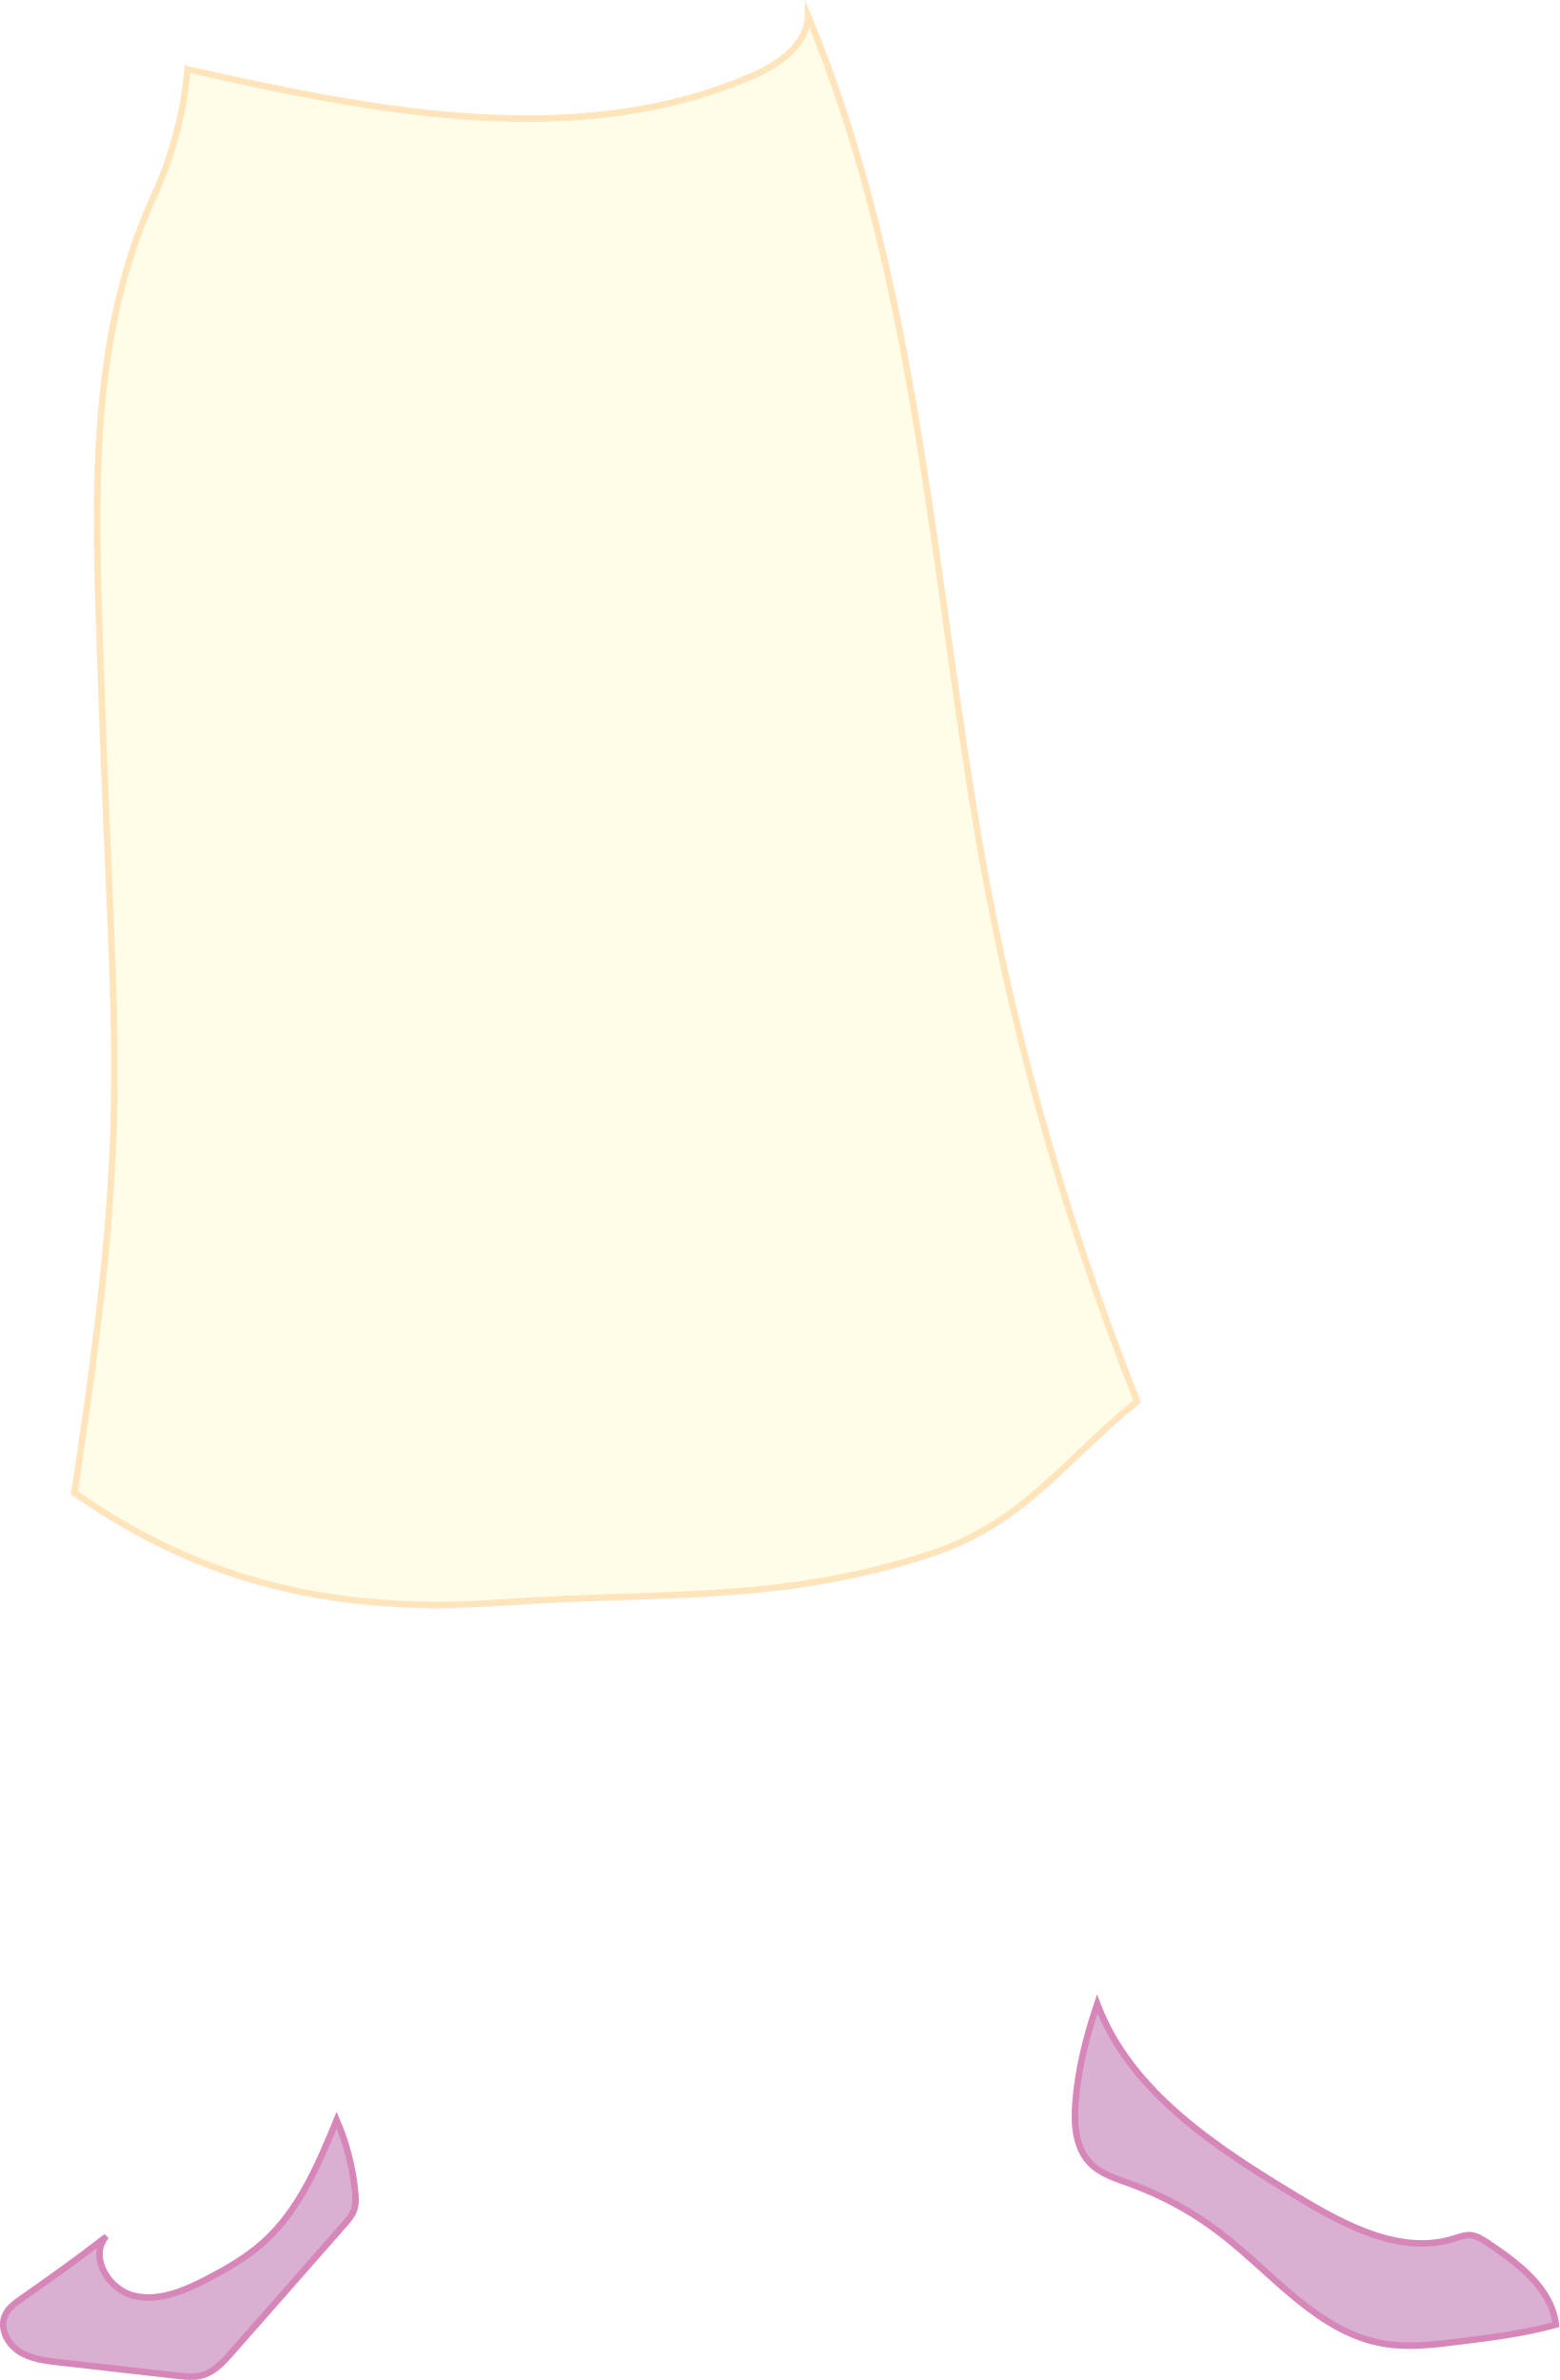
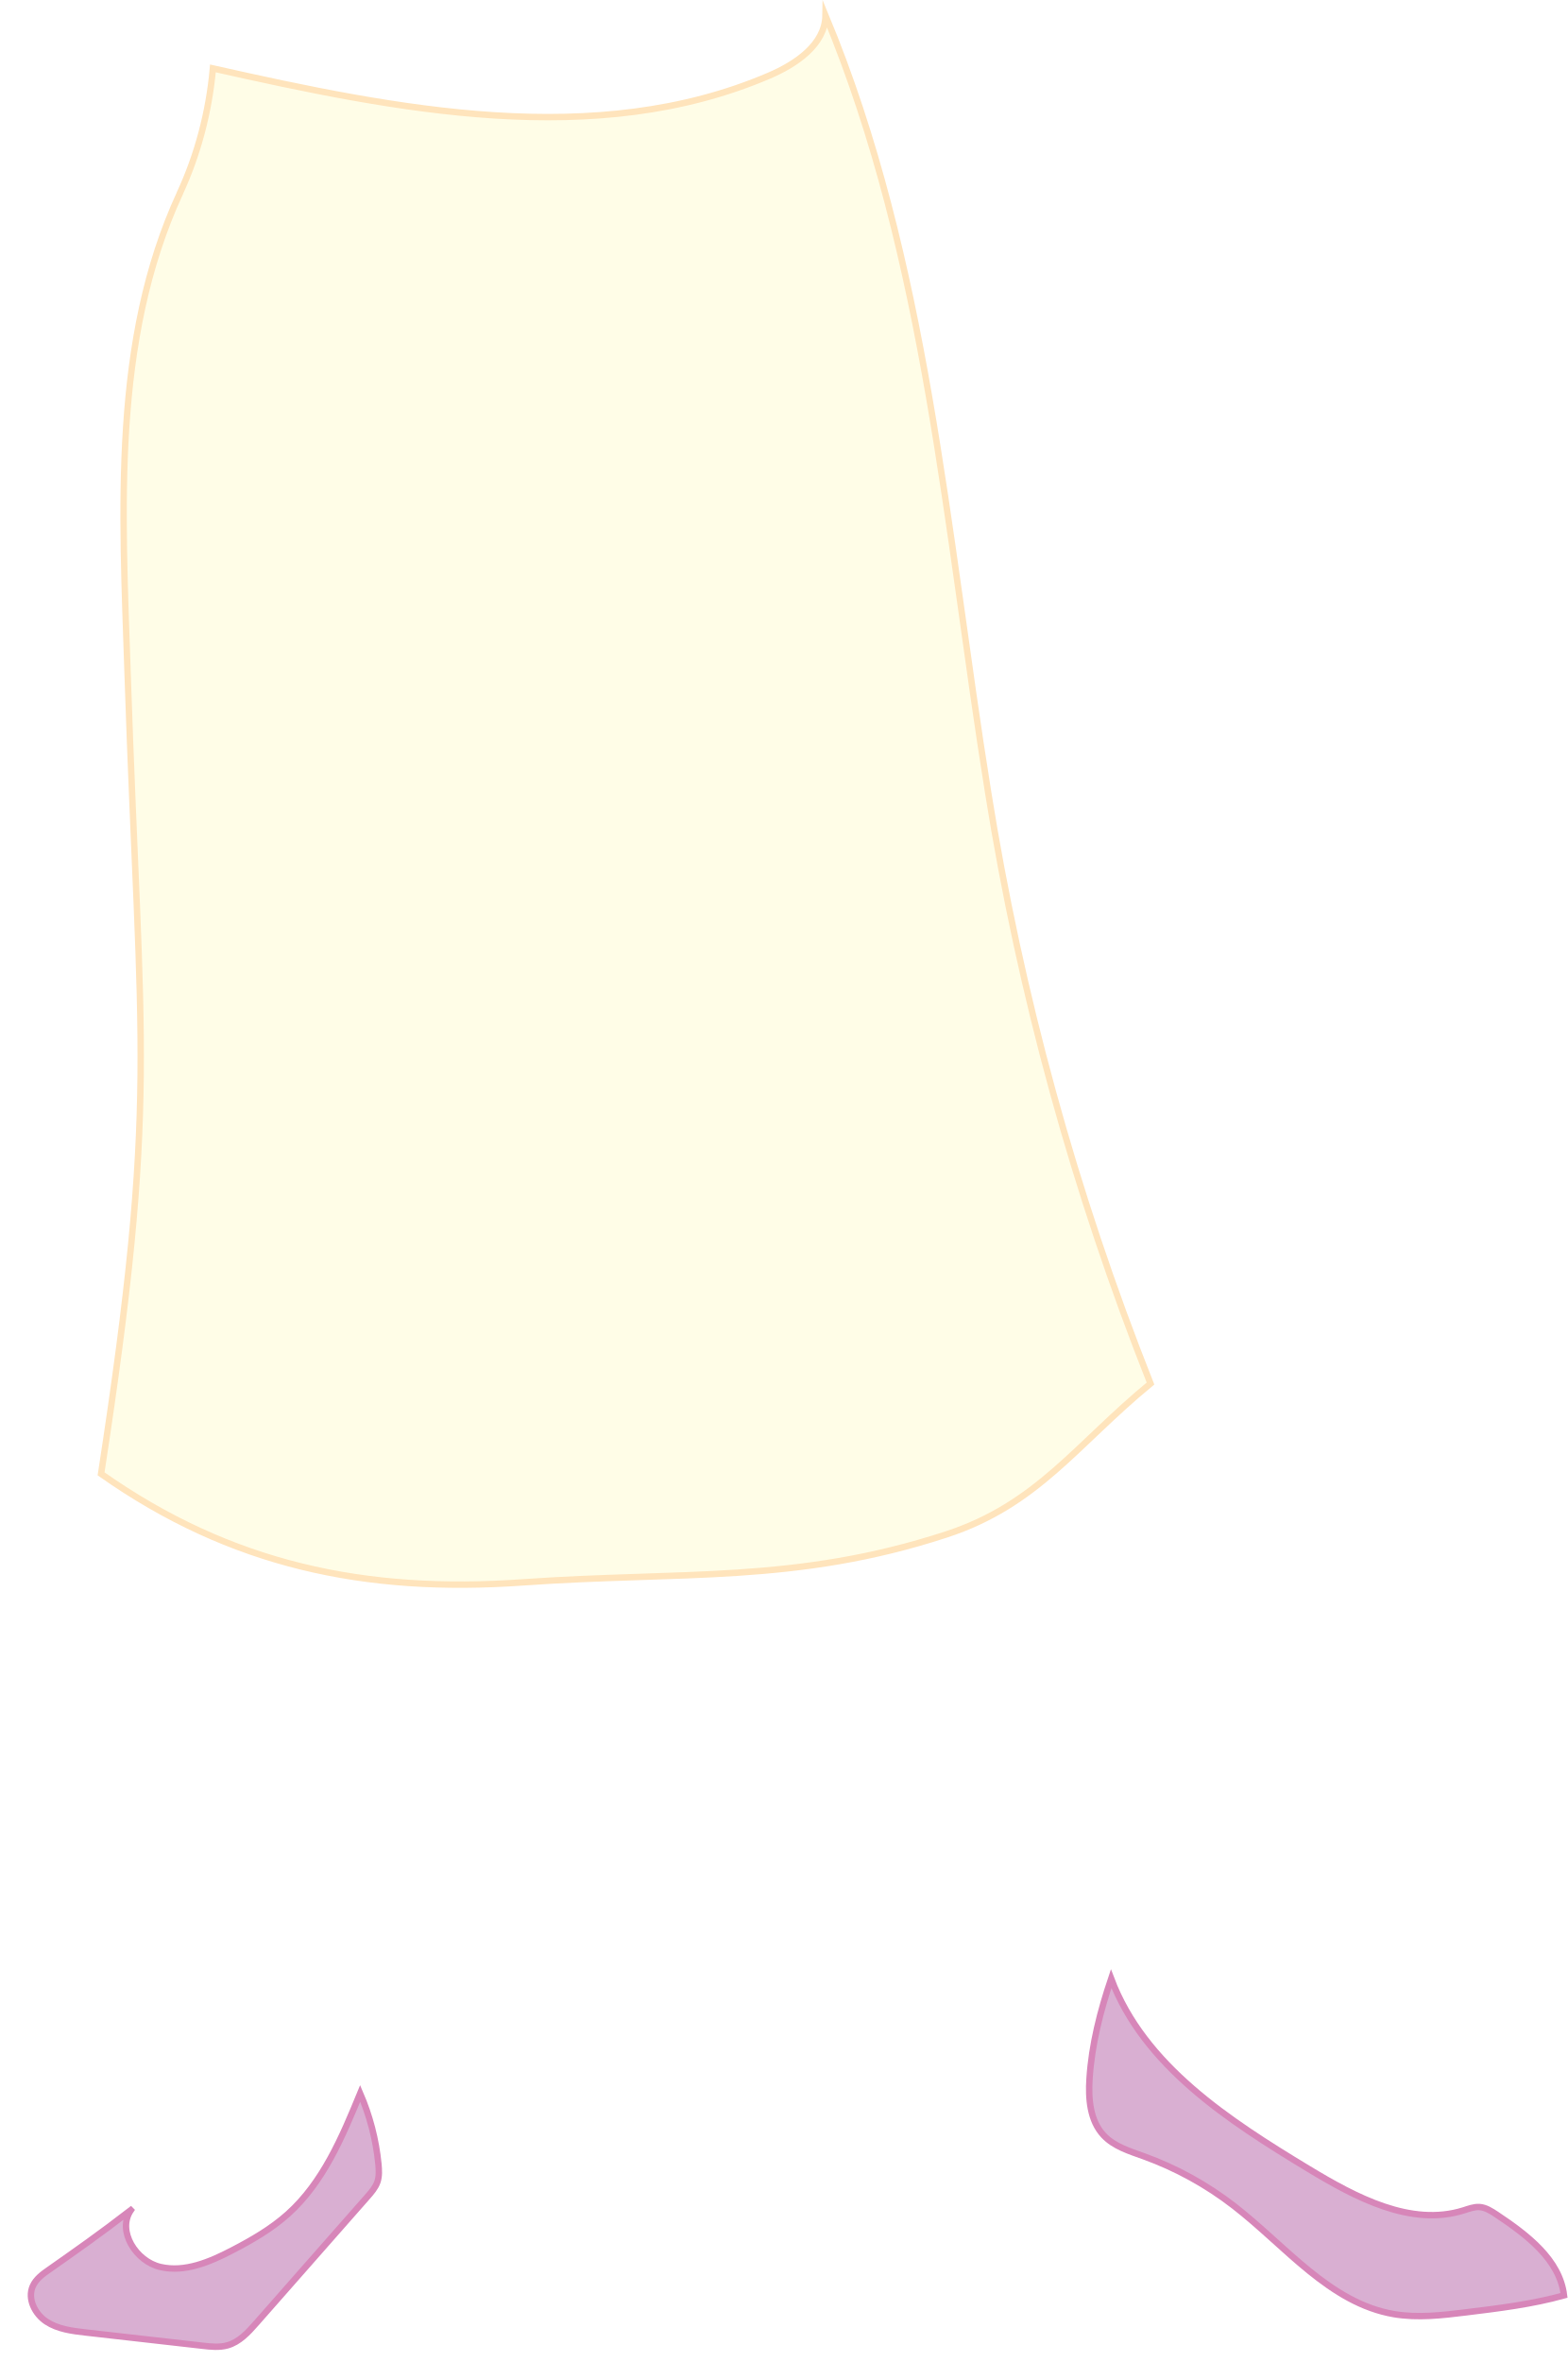
- <svg xmlns="http://www.w3.org/2000/svg" id="Layer_2" data-name="Layer 2" viewBox="0 0 240.68 367.26">
+ <svg xmlns="http://www.w3.org/2000/svg" id="Indie_-_pants" data-name="Indie - pants" viewBox="0 0 245.03 369.13">
  <defs>
    <style>
      .cls-1 {
        fill: #d9afd2;
        stroke: #d786b9;
      }

      .cls-1, .cls-2 {
        stroke-miterlimit: 10;
      }

      .cls-2 {
        fill: #fffde7;
        stroke: #ffe4bc;
      }
    </style>
  </defs>
-   <g id="Indie_-_pants" data-name="Indie - pants">
-     <path id="Skirt" class="cls-2" d="m23.78,30.2c-10.65,23.03-9.02,49.57-8.18,74.93,1.96,59.23,4.86,66.63-4.14,125.2,20.24,14.26,41.25,18.7,65.95,16.96s42.62.21,66.15-7.48c14.29-4.67,20.32-14.04,31.94-23.59q-17.82-44.9-25.39-92.46c-6.58-40.92-9.5-83.08-25.41-121.35-.07,4.57-4.66,7.64-8.86,9.43-27.1,11.59-58.14,5.31-86.9-1.15-.6,6.85-2.42,13.58-5.16,19.49Z" />
-     <path id="Shoe_left" data-name="Shoe left" class="cls-1" d="m16.11,345.41c-2.21,3.24.8,7.98,4.62,8.87s7.74-.79,11.22-2.6c3.09-1.6,6.13-3.36,8.72-5.68,5.5-4.94,8.48-12.01,11.29-18.84,1.51,3.5,2.48,7.23,2.85,11.01.09.95.15,1.93-.16,2.83-.31.88-.94,1.61-1.56,2.31-5.78,6.57-11.56,13.14-17.35,19.72-1.28,1.46-2.67,2.98-4.53,3.5-1.26.35-2.59.21-3.88.06-6.09-.69-12.18-1.38-18.27-2.07-2.13-.24-4.36-.52-6.15-1.7s-3-3.56-2.13-5.53c.5-1.14,1.57-1.92,2.6-2.63,4.02-2.82,8.04-5.64,12.72-9.26Z" />
-     <path id="Shoe_right" data-name="Shoe right" class="cls-1" d="m169.35,309.23c5.14,13.61,18.37,22.17,30.82,29.7,7.4,4.47,16.01,9.09,24.26,6.51.81-.25,1.63-.58,2.48-.53.99.06,1.87.64,2.7,1.19,4.71,3.15,9.86,7,10.53,12.62-5,1.39-10.17,2.02-15.31,2.65-3.74.46-7.55.91-11.27.28-10.05-1.72-16.95-10.67-25.01-16.91-4.26-3.3-9.03-5.93-14.1-7.76-2.24-.81-4.64-1.53-6.27-3.27-2.15-2.29-2.42-5.75-2.21-8.88.34-5.3,1.68-10.54,3.38-15.6Z" />
-   </g>
+   <path id="Skirt" class="cls-2" d="m28.12,30.2c-10.65,23.03-9.02,49.57-8.18,74.93,1.96,59.23,4.86,66.63-4.14,125.2,20.24,14.26,41.25,18.7,65.95,16.96s42.62.21,66.15-7.48c14.29-4.67,20.32-14.04,31.94-23.59q-17.82-44.9-25.39-92.46c-6.58-40.92-9.5-83.08-25.41-121.35-.07,4.57-4.66,7.64-8.86,9.43-27.1,11.59-58.14,5.31-86.9-1.15-.6,6.85-2.42,13.58-5.16,19.49Z" />
+   <path id="Shoe_left" data-name="Shoe left" class="cls-1" d="m20.45,345.41c-2.21,3.24.8,7.98,4.62,8.87s7.74-.79,11.22-2.6c3.09-1.6,6.13-3.36,8.72-5.68,5.5-4.94,8.48-12.01,11.29-18.84,1.51,3.5,2.48,7.23,2.85,11.01.09.95.15,1.93-.16,2.83-.31.88-.94,1.61-1.56,2.31-5.78,6.57-11.56,13.14-17.35,19.72-1.28,1.46-2.67,2.98-4.53,3.5-1.26.35-2.59.21-3.88.06-6.09-.69-12.18-1.38-18.27-2.07-2.13-.24-4.36-.52-6.15-1.7s-3-3.56-2.13-5.53c.5-1.14,1.57-1.92,2.6-2.63,4.02-2.82,8.04-5.64,12.72-9.26Z" />
+   <path id="Shoe_right" data-name="Shoe right" class="cls-1" d="m173.69,309.23c5.14,13.61,18.37,22.17,30.82,29.7,7.4,4.47,16.01,9.09,24.26,6.51.81-.25,1.63-.58,2.48-.53.99.06,1.87.64,2.7,1.19,4.71,3.15,9.86,7,10.53,12.62-5,1.39-10.17,2.02-15.31,2.65-3.74.46-7.55.91-11.27.28-10.05-1.72-16.95-10.67-25.01-16.91-4.26-3.3-9.03-5.93-14.1-7.76-2.24-.81-4.64-1.53-6.27-3.27-2.15-2.29-2.42-5.75-2.21-8.88.34-5.3,1.68-10.54,3.38-15.6Z" />
</svg>
